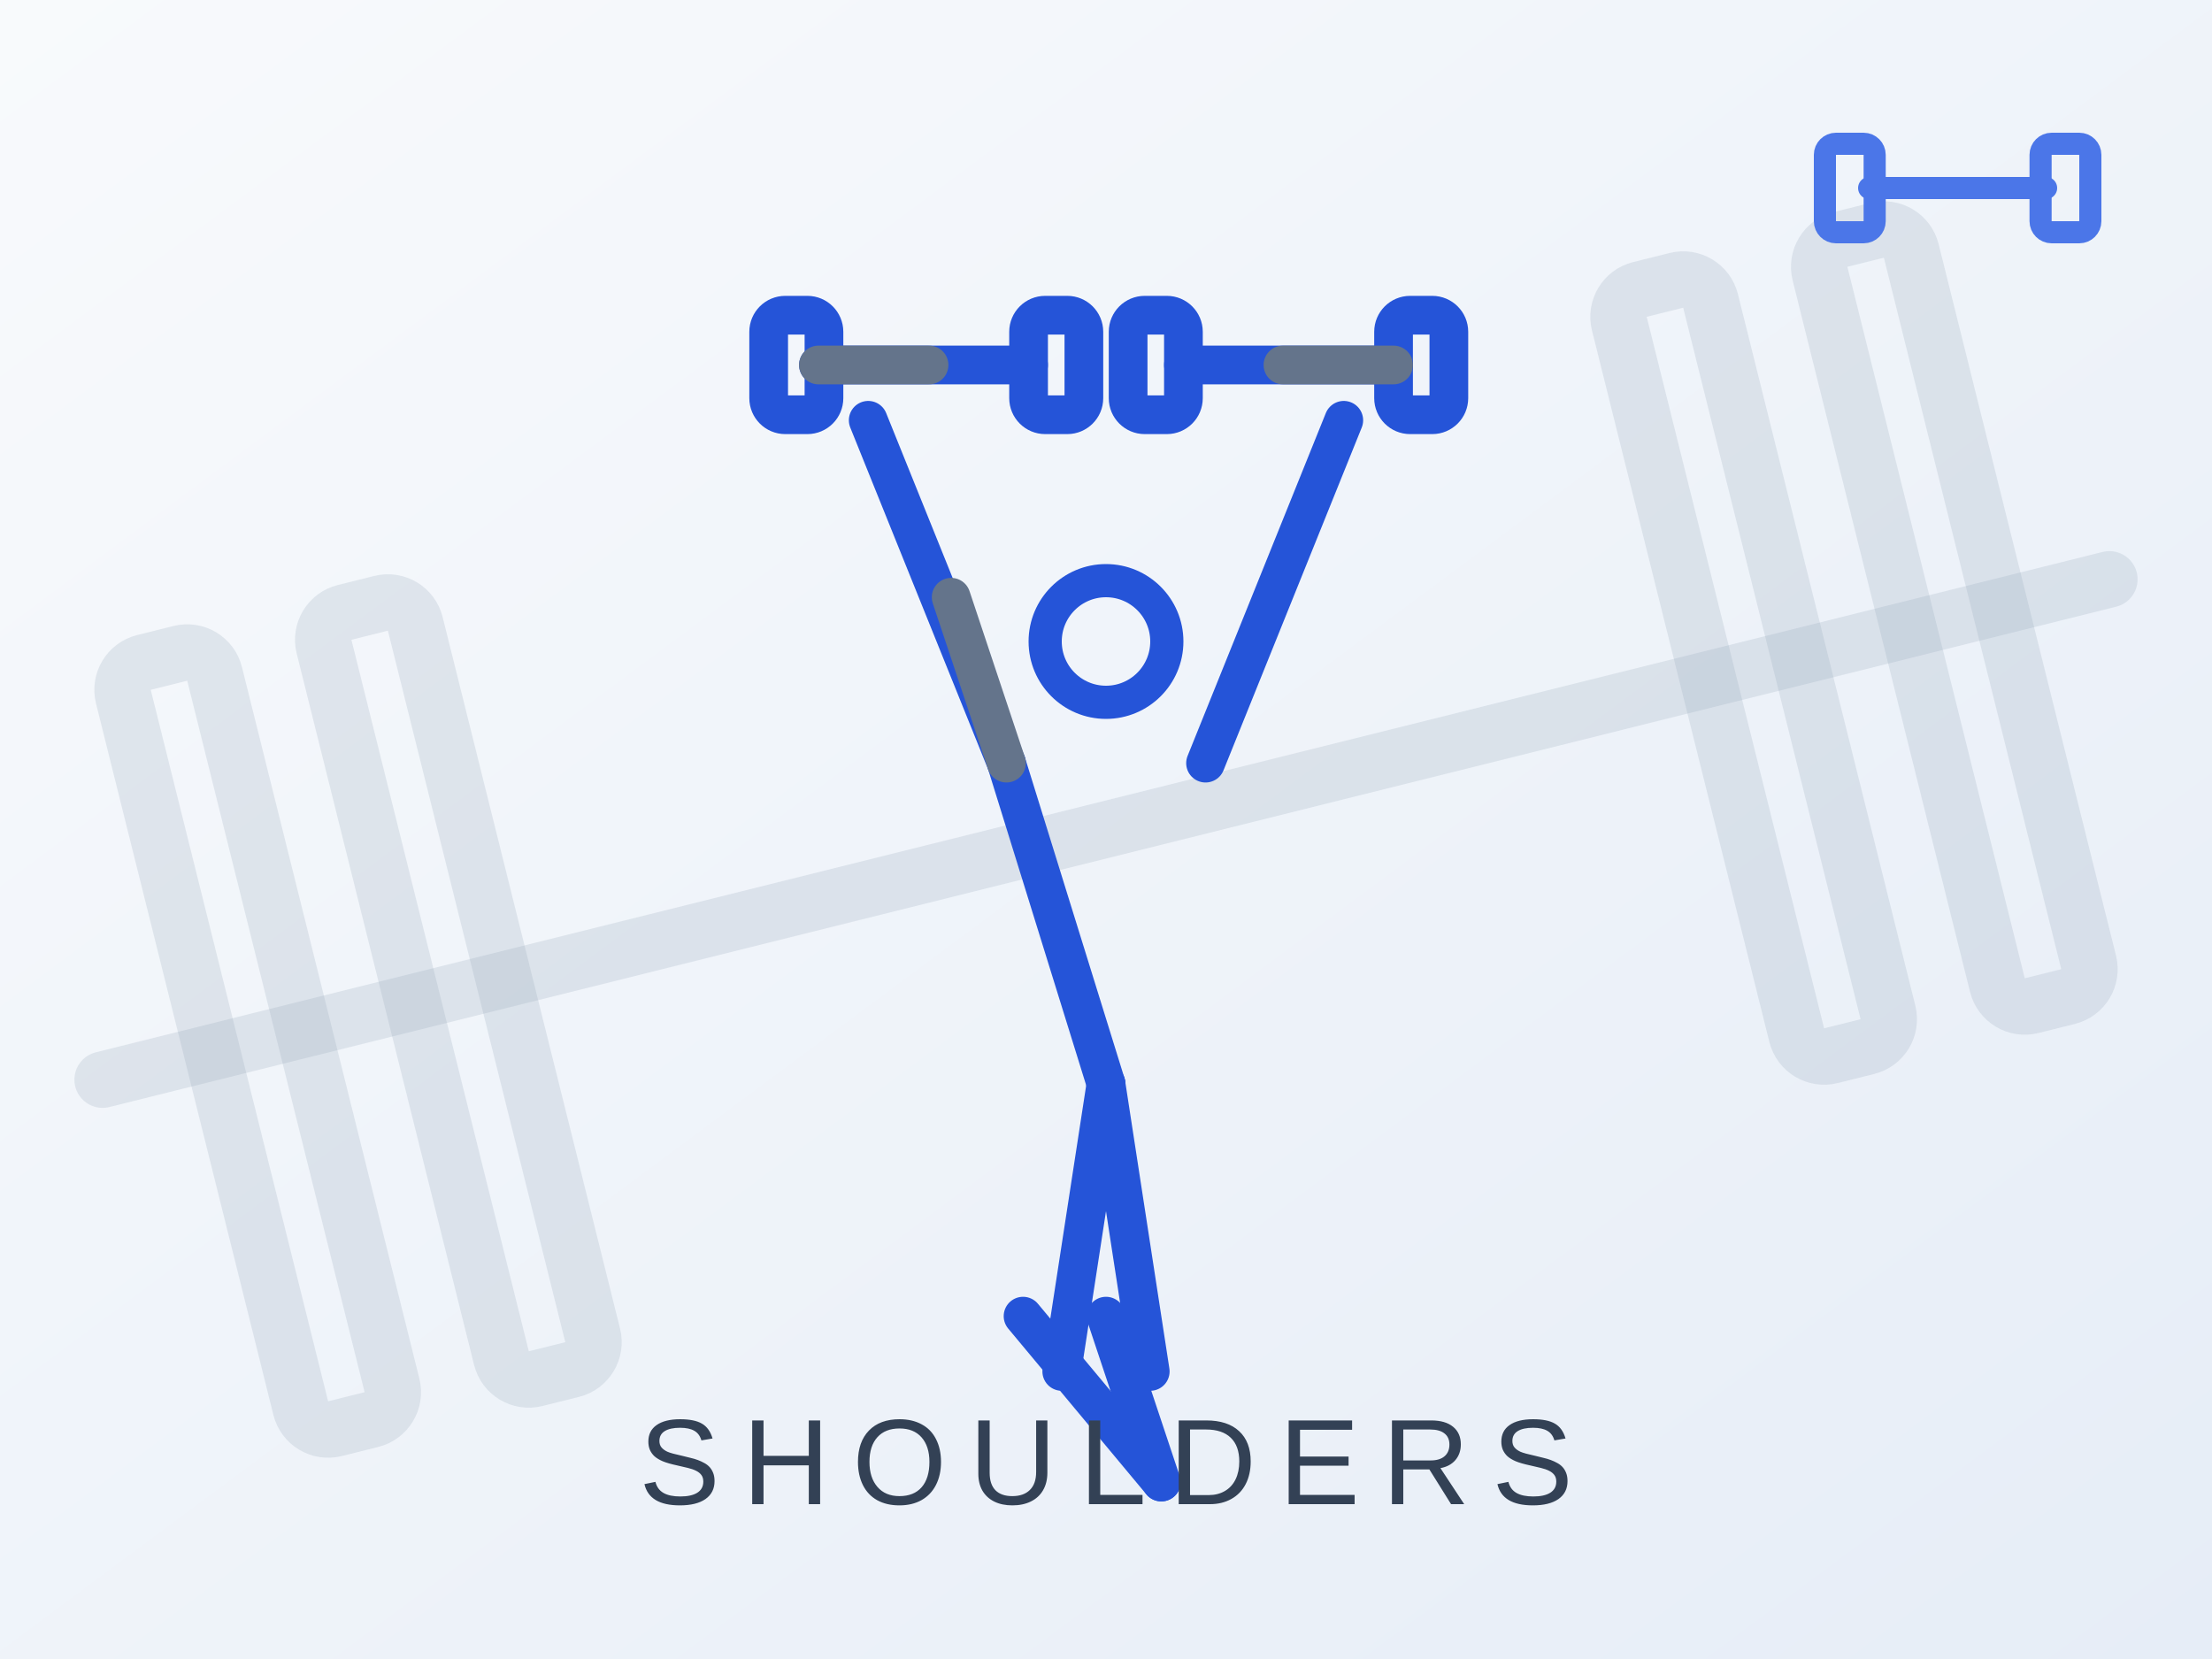
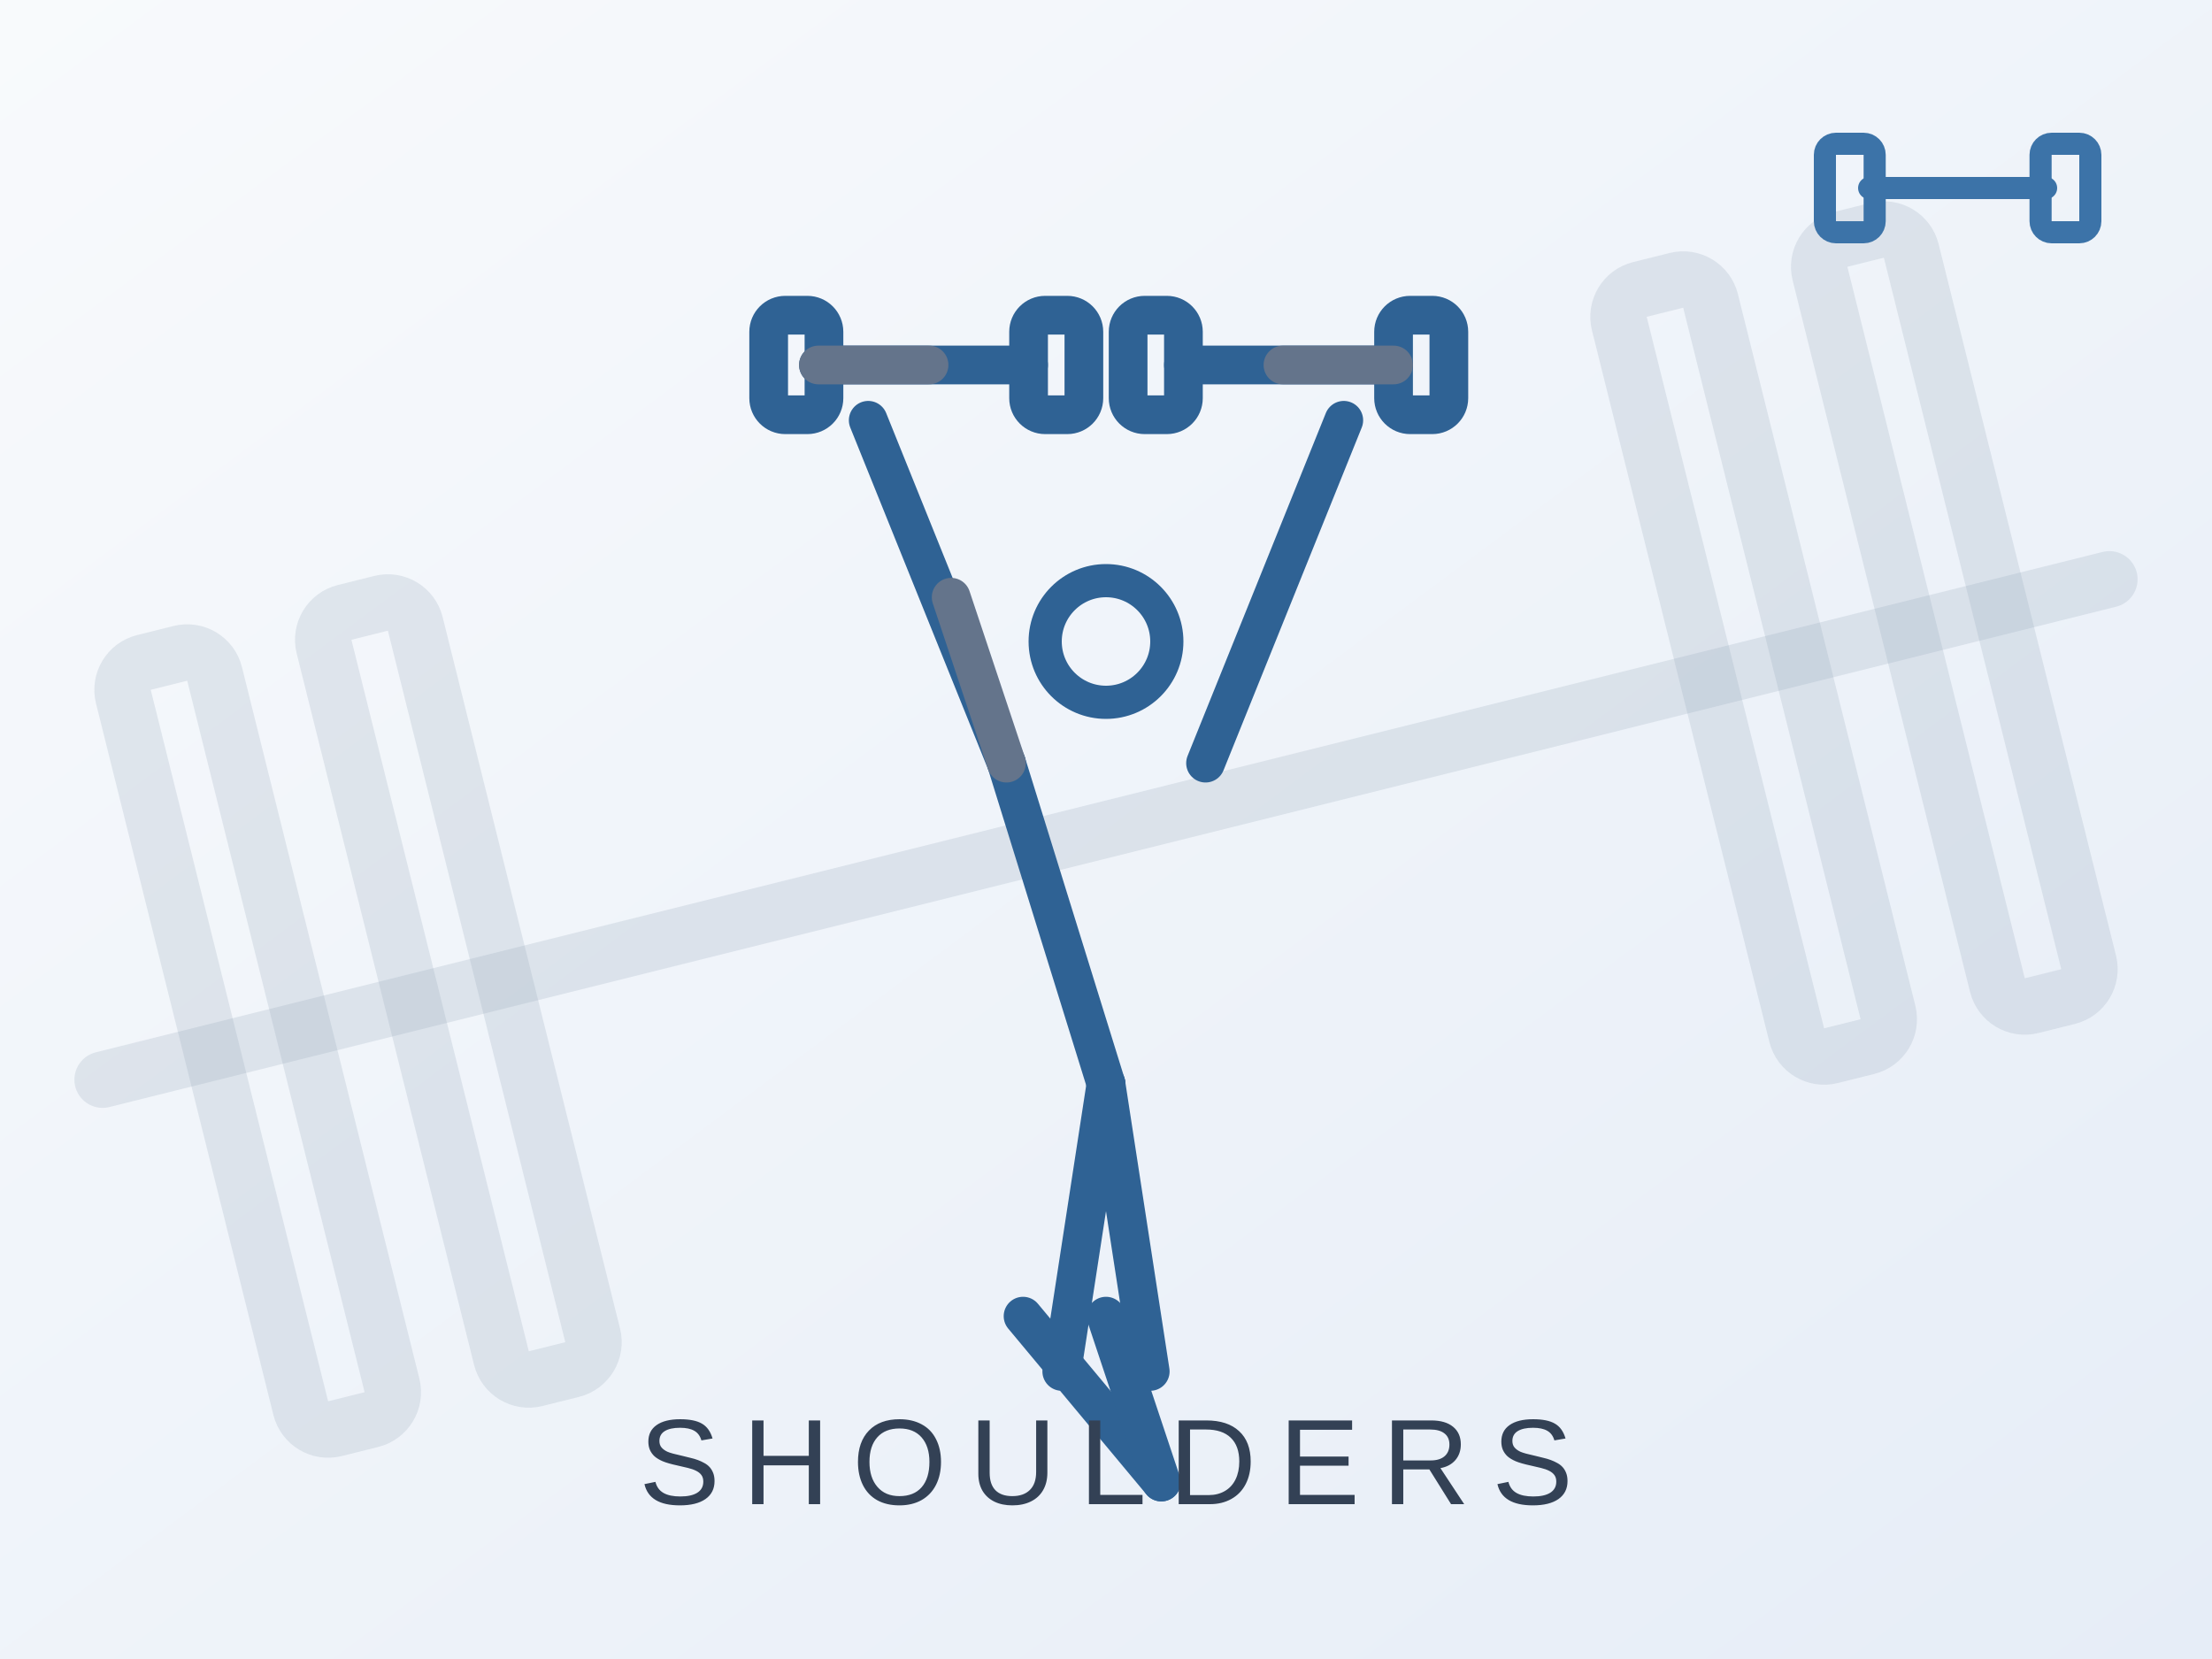
<svg xmlns="http://www.w3.org/2000/svg" viewBox="0 0 400 300" width="400" height="300">
  <defs>
    <linearGradient id="bg" x1="0" y1="0" x2="1" y2="1">
      <stop offset="0" stop-color="#f8fafc" />
      <stop offset="1" stop-color="#e6edf7" />
    </linearGradient>
  </defs>
  <rect width="400" height="300" fill="url(#bg)" />
  <g stroke="#94a3b8" stroke-opacity="0.22" stroke-width="6" stroke-linecap="round" stroke-linejoin="round" fill="none" transform="translate(200,150) rotate(-14) scale(1.7)">
    <line x1="-110" y1="0" x2="110" y2="0" />
    <rect x="-98" y="-42" width="10" height="84" rx="3" />
    <rect x="-76" y="-42" width="10" height="84" rx="3" />
    <rect x="66" y="-42" width="10" height="84" rx="3" />
    <rect x="88" y="-42" width="10" height="84" rx="3" />
  </g>
-   <g stroke="#4b76e8" stroke-width="4" fill="none" stroke-linecap="round" stroke-linejoin="round">
+   <g stroke="#3c73a8" stroke-width="4" fill="none" stroke-linecap="round" stroke-linejoin="round">
    <line x1="338" y1="34" x2="370" y2="34" />
    <rect x="330" y="26" width="9" height="16" rx="2" />
    <rect x="369" y="26" width="9" height="16" rx="2" />
  </g>
  <g fill="none" stroke-linecap="round" stroke-linejoin="round">
-     <g stroke="#2554d8" stroke-width="7">
+     <g stroke="#2f6294" stroke-width="7">
      <line x1="148" y1="66" x2="186" y2="66" />
      <rect x="139" y="57" width="10" height="18" rx="3" />
      <rect x="186" y="57" width="10" height="18" rx="3" />
      <line x1="214" y1="66" x2="252" y2="66" />
      <rect x="204" y="57" width="10" height="18" rx="3" />
      <rect x="252" y="57" width="10" height="18" rx="3" />
      <line x1="182" y1="138" x2="157" y2="76" />
      <line x1="218" y1="138" x2="243" y2="76" />
      <line x1="182" y1="138" x2="200" y2="196" />
      <line x1="200" y1="196" x2="192" y2="248" />
      <line x1="200" y1="196" x2="208" y2="248" />
    </g>
    <g stroke="#64748b" stroke-width="7">
      <line x1="148" y1="66" x2="168" y2="66" />
      <line x1="232" y1="66" x2="252" y2="66" />
      <line x1="182" y1="138" x2="172" y2="108" />
    </g>
-     <circle cx="200" cy="116" r="11" stroke="#2554d8" stroke-width="6" />
-     <g stroke="#2554d8" stroke-width="7">
+     <circle cx="200" cy="116" r="11" stroke="#2f6294" stroke-width="6" />
+     <g stroke="#2f6294" stroke-width="7">
      <line x1="210" y1="268" x2="185" y2="238" />
      <line x1="210" y1="268" x2="200" y2="238" />
    </g>
  </g>
  <text x="200" y="272" text-anchor="middle" font-family="Arial, Helvetica, sans-serif" font-size="22" letter-spacing="4" fill="#334155">SHOULDERS</text>
</svg>
